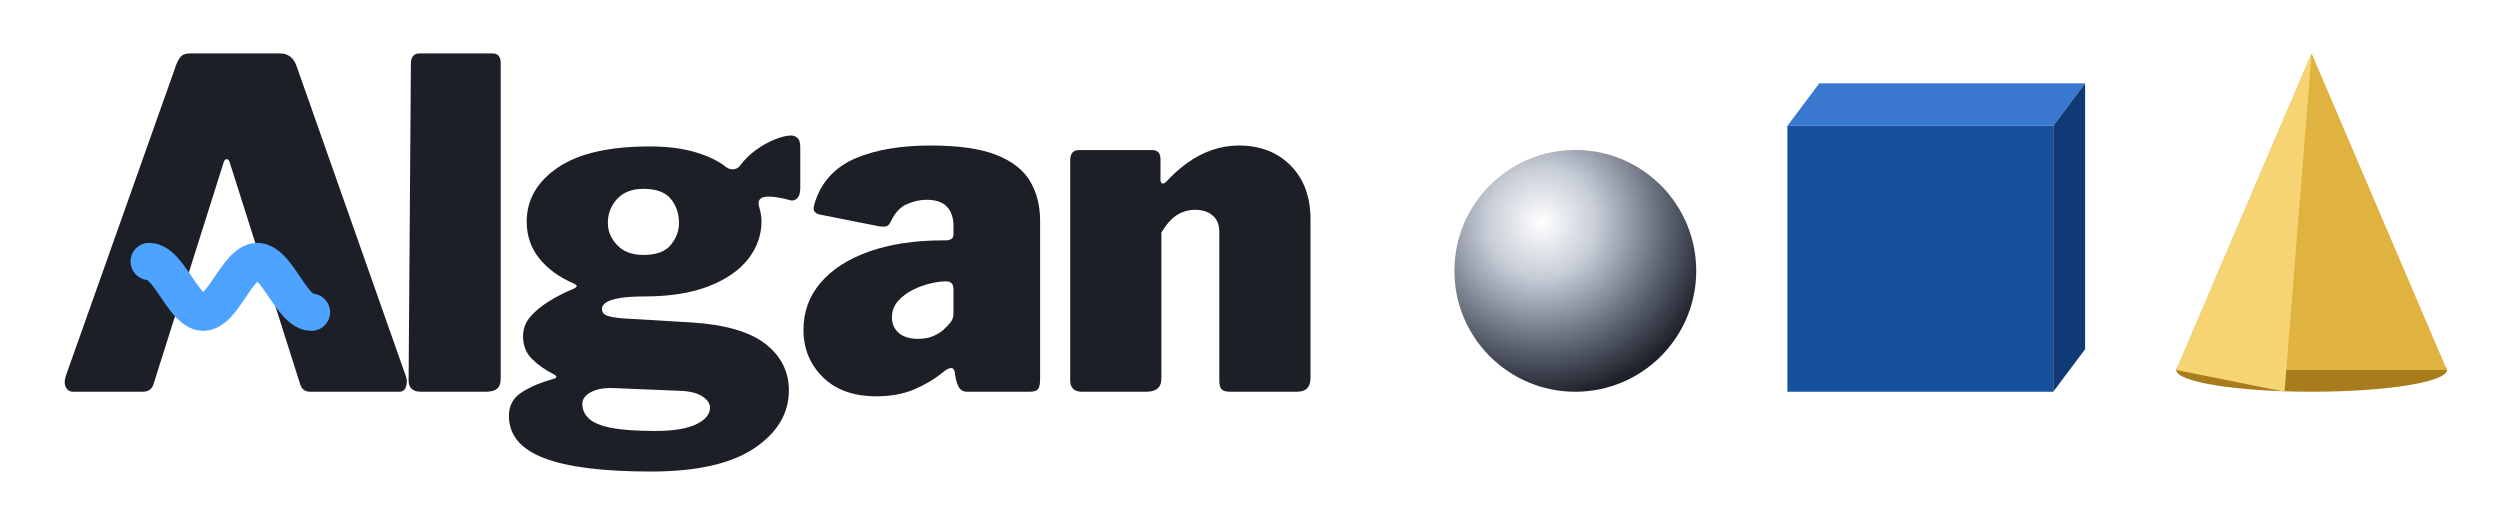
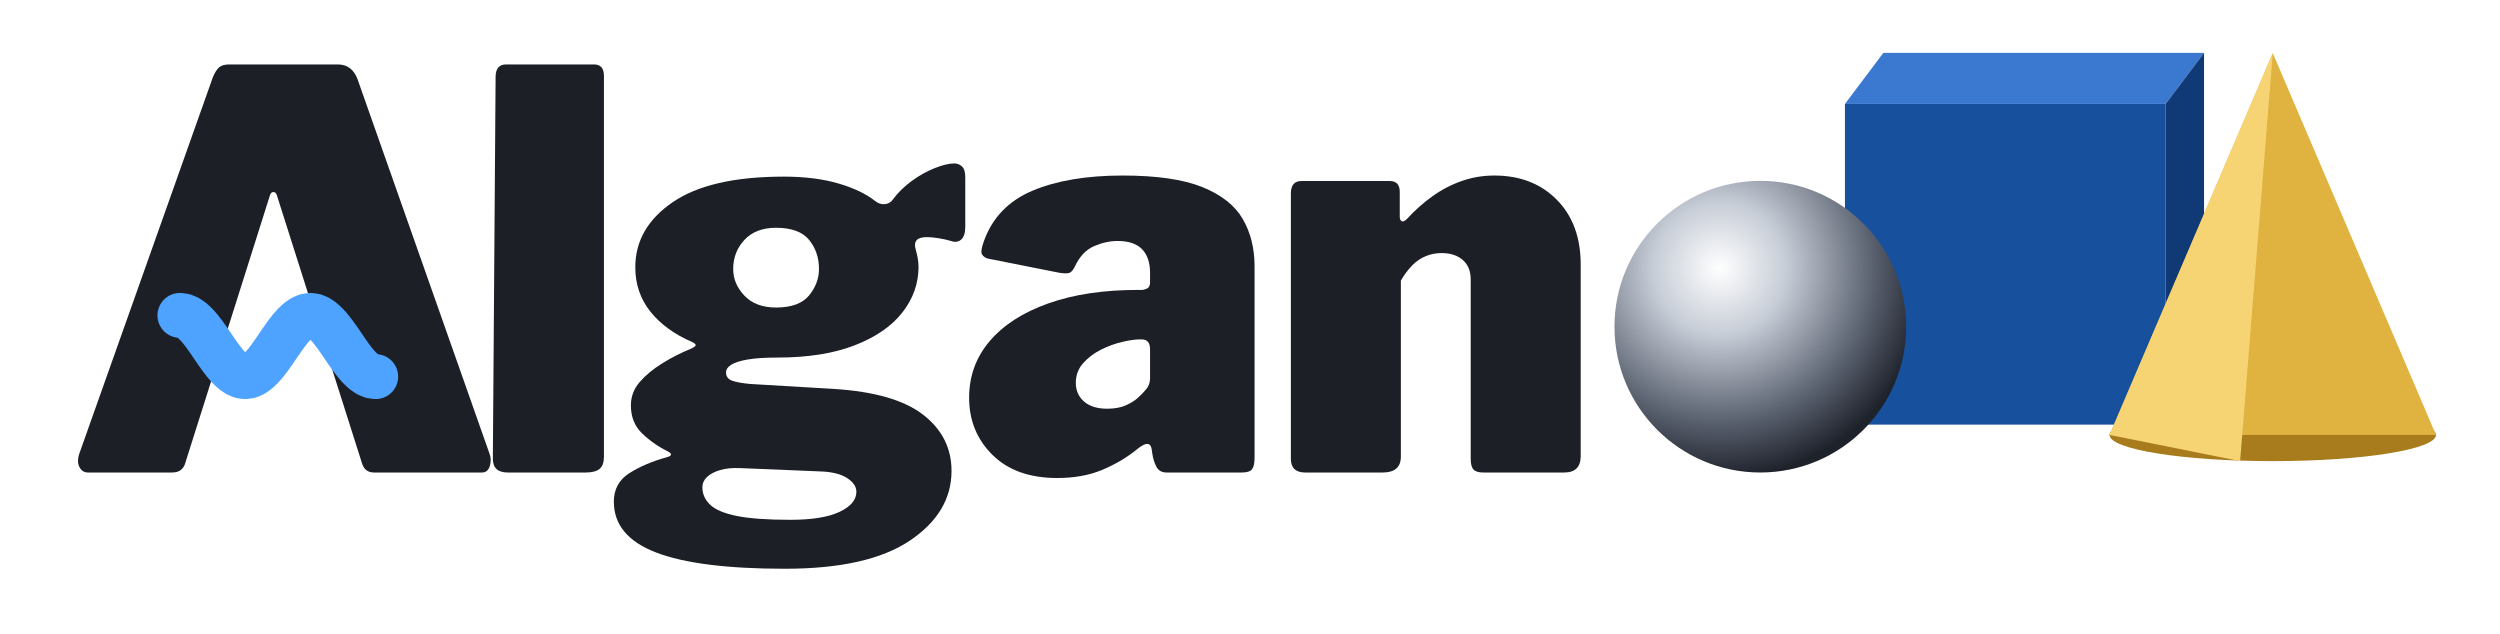
- <svg xmlns="http://www.w3.org/2000/svg" viewBox="0 0 1404 295" width="1404" height="295" role="img" aria-label="Algan">
+ <svg xmlns="http://www.w3.org/2000/svg" viewBox="0 0 1164 295" width="1164" height="295" role="img" aria-label="Algan">
  <defs>
    <radialGradient id="sph" cx="0.36" cy="0.30" r="0.72">
      <stop offset="0" stop-color="#ffffff" />
      <stop offset="0.32" stop-color="#c6ccd6" />
      <stop offset="0.72" stop-color="#5d6472" />
      <stop offset="1" stop-color="#1e222b" />
    </radialGradient>
  </defs>
  <g fill="#1c1f26">
    <path transform="translate(30.00,220.00) scale(0.256065,-0.256065)" d="M43 0Q32 0 27.0 10.5Q22 21 28 37L270 719Q275 731 281.0 736.5Q287 742 300 742H497Q523 742 533 715L773 34Q777 24 773.5 12.0Q770 0 759 0H563Q546 0 541 17L386 505Q384 510 380.0 510.0Q376 510 374 505L219 15Q217 9 211.5 4.5Q206 0 195 0Z" />
    <path transform="translate(219.23,220.00) scale(0.256065,-0.256065)" d="M242 29Q242 13 234.0 6.5Q226 0 209 0H67Q40 0 40 25L45 719Q45 742 64 742H224Q242 742 242 721Z" />
    <path transform="translate(286.83,220.00) scale(0.256065,-0.256065)" d="M615 562Q623 562 629.0 556.5Q635 551 635 537V447Q635 430 627.5 423.5Q620 417 609 421Q599 424 586.5 426.0Q574 428 565 428Q538 428 545 405Q547 398 548.5 390.0Q550 382 550 374Q550 329 521.0 291.5Q492 254 434.5 231.5Q377 209 293 209Q260 209 239.5 205.5Q219 202 209.5 196.0Q200 190 200 182Q200 171 211.0 167.0Q222 163 244 161L396 152Q507 145 558.5 105.0Q610 65 610 3Q610 -73 534.0 -124.0Q458 -175 307 -175Q150 -175 73.0 -145.5Q-4 -116 -4 -53Q-4 -19 24.5 -1.0Q53 17 93 28Q107 32 93 39Q67 52 47.0 71.5Q27 91 27 122Q27 146 43.0 164.5Q59 183 84.0 198.5Q109 214 136 225Q141 227 144.0 230.0Q147 233 139 237Q90 258 62.5 292.5Q35 327 35 373Q35 445 103.0 491.5Q171 538 305 538Q362 538 404.5 525.5Q447 513 472 493Q480 487 489.0 488.0Q498 489 503 496Q517 515 537.5 530.0Q558 545 579.5 553.5Q601 562 615 562ZM291 300Q333 300 351.0 322.0Q369 344 369 370Q369 401 351.0 423.0Q333 445 291 445Q254 445 233.5 423.0Q213 401 213 370Q213 343 233.5 321.5Q254 300 291 300ZM226 8Q205 9 189.5 4.5Q174 0 165.5 -8.0Q157 -16 157 -27Q157 -45 171.0 -58.5Q185 -72 219.5 -79.0Q254 -86 317 -86Q376 -86 406.5 -71.5Q437 -57 437 -35Q437 -21 420.0 -10.0Q403 1 371 2Z" />
    <path transform="translate(448.92,220.00) scale(0.256065,-0.256065)" d="M314 42Q287 20 251.5 5.0Q216 -10 169 -10Q94 -10 51.5 32.0Q9 74 9 136Q9 195 46.5 239.0Q84 283 153.0 307.5Q222 332 316 332H323Q327 332 332.5 334.5Q338 337 338 346V363Q338 391 323.5 406.0Q309 421 279 421Q258 421 236.0 411.5Q214 402 201 374Q197 366 192.5 363.5Q188 361 174 363L43 389Q36 391 32.5 396.5Q29 402 36 421Q59 485 124.5 512.5Q190 540 288 540Q381 540 433.0 519.0Q485 498 506.5 461.0Q528 424 528 375V27Q528 12 523.5 6.0Q519 0 505 0H368Q355 0 349.5 10.5Q344 21 342 35L341 42Q338 62 314 42ZM338 224Q338 242 323 242H319Q307 242 287.5 237.5Q268 233 249.0 223.5Q230 214 216.5 199.0Q203 184 203 163Q203 142 218.0 129.0Q233 116 260 116Q280 116 293.5 122.0Q307 128 315 135Q324 143 331.0 151.5Q338 160 338 171V224Z" />
    <path transform="translate(590.53,220.00) scale(0.256065,-0.256065)" d="M67 0Q41 0 41 25V507Q41 530 60 530H221Q239 530 239 510V465Q239 459 242.5 457.0Q246 455 252 461Q273 484 298.0 502.0Q323 520 351.5 530.0Q380 540 411 540Q481 540 524.5 496.0Q568 452 568 378V30Q568 0 538 0H391Q378 0 373.0 5.5Q368 11 368 25V351Q368 374 353.5 386.5Q339 399 315 399Q300 399 286.5 393.5Q273 388 262.0 377.0Q251 366 241 349V29Q241 0 208 0H67Z" />
  </g>
  <path d="M83.77,146.85 L85.67,147.12 L87.57,147.93 L89.47,149.25 L91.37,151.02 L93.27,153.18 L95.17,155.65 L97.07,158.32 L98.97,161.10 L100.87,163.88 L102.77,166.55 L104.66,169.02 L106.56,171.18 L108.46,172.95 L110.36,174.27 L112.26,175.08 L114.16,175.35 L116.06,175.08 L117.96,174.27 L119.86,172.95 L121.76,171.18 L123.66,169.02 L125.55,166.55 L127.45,163.88 L129.35,161.10 L131.25,158.32 L133.15,155.65 L135.05,153.18 L136.95,151.02 L138.85,149.25 L140.75,147.93 L142.65,147.12 L144.55,146.85 L146.45,147.12 L148.34,147.93 L150.24,149.25 L152.14,151.02 L154.04,153.18 L155.94,155.65 L157.84,158.32 L159.74,161.10 L161.64,163.88 L163.54,166.55 L165.44,169.02 L167.34,171.18 L169.24,172.95 L171.13,174.27 L173.03,175.08 L174.93,175.35" fill="none" stroke="#4da3ff" stroke-width="20.9" stroke-linecap="round" stroke-linejoin="round" />
-   <circle cx="884.7" cy="152.1" r="67.9" fill="url(#sph)" />
-   <polygon points="1003.8,70.7 1153.1,70.7 1153.1,220.0 1003.8,220.0" fill="#17509c" />
-   <polygon points="1003.8,70.7 1021.7,46.8 1171.0,46.8 1153.1,70.7" fill="#3b78d0" />
-   <polygon points="1153.1,70.7 1171.0,46.8 1171.0,196.1 1153.1,220.0" fill="#0f3a75" />
-   <ellipse cx="1298.2" cy="207.8" rx="76.0" ry="12.2" fill="#a87c1c" />
-   <polygon points="1298.2,30.0 1222.2,207.8 1374.2,207.8" fill="#e0b23f" />
-   <polygon points="1298.2,30.0 1222.2,207.8 1283.0,220.0" fill="#f6d474" />
+   <polygon points="859.0,48.4 1008.3,48.4 1008.3,197.7 859.0,197.7" fill="#17509c" />
+   <polygon points="859.0,48.4 876.9,24.6 1026.2,24.6 1008.3,48.4" fill="#3b78d0" />
+   <polygon points="1008.3,48.4 1026.2,24.6 1026.2,173.8 1008.3,197.7" fill="#0f3a75" />
+   <ellipse cx="1058.2" cy="202.5" rx="76.0" ry="12.2" fill="#a87c1c" />
+   <polygon points="1058.2,24.7 982.2,202.5 1134.2,202.5" fill="#e0b23f" />
+   <polygon points="1058.2,24.7 982.2,202.5 1043.0,214.7" fill="#f6d474" />
+   <circle cx="819.6" cy="152.1" r="67.9" fill="url(#sph)" />
</svg>
